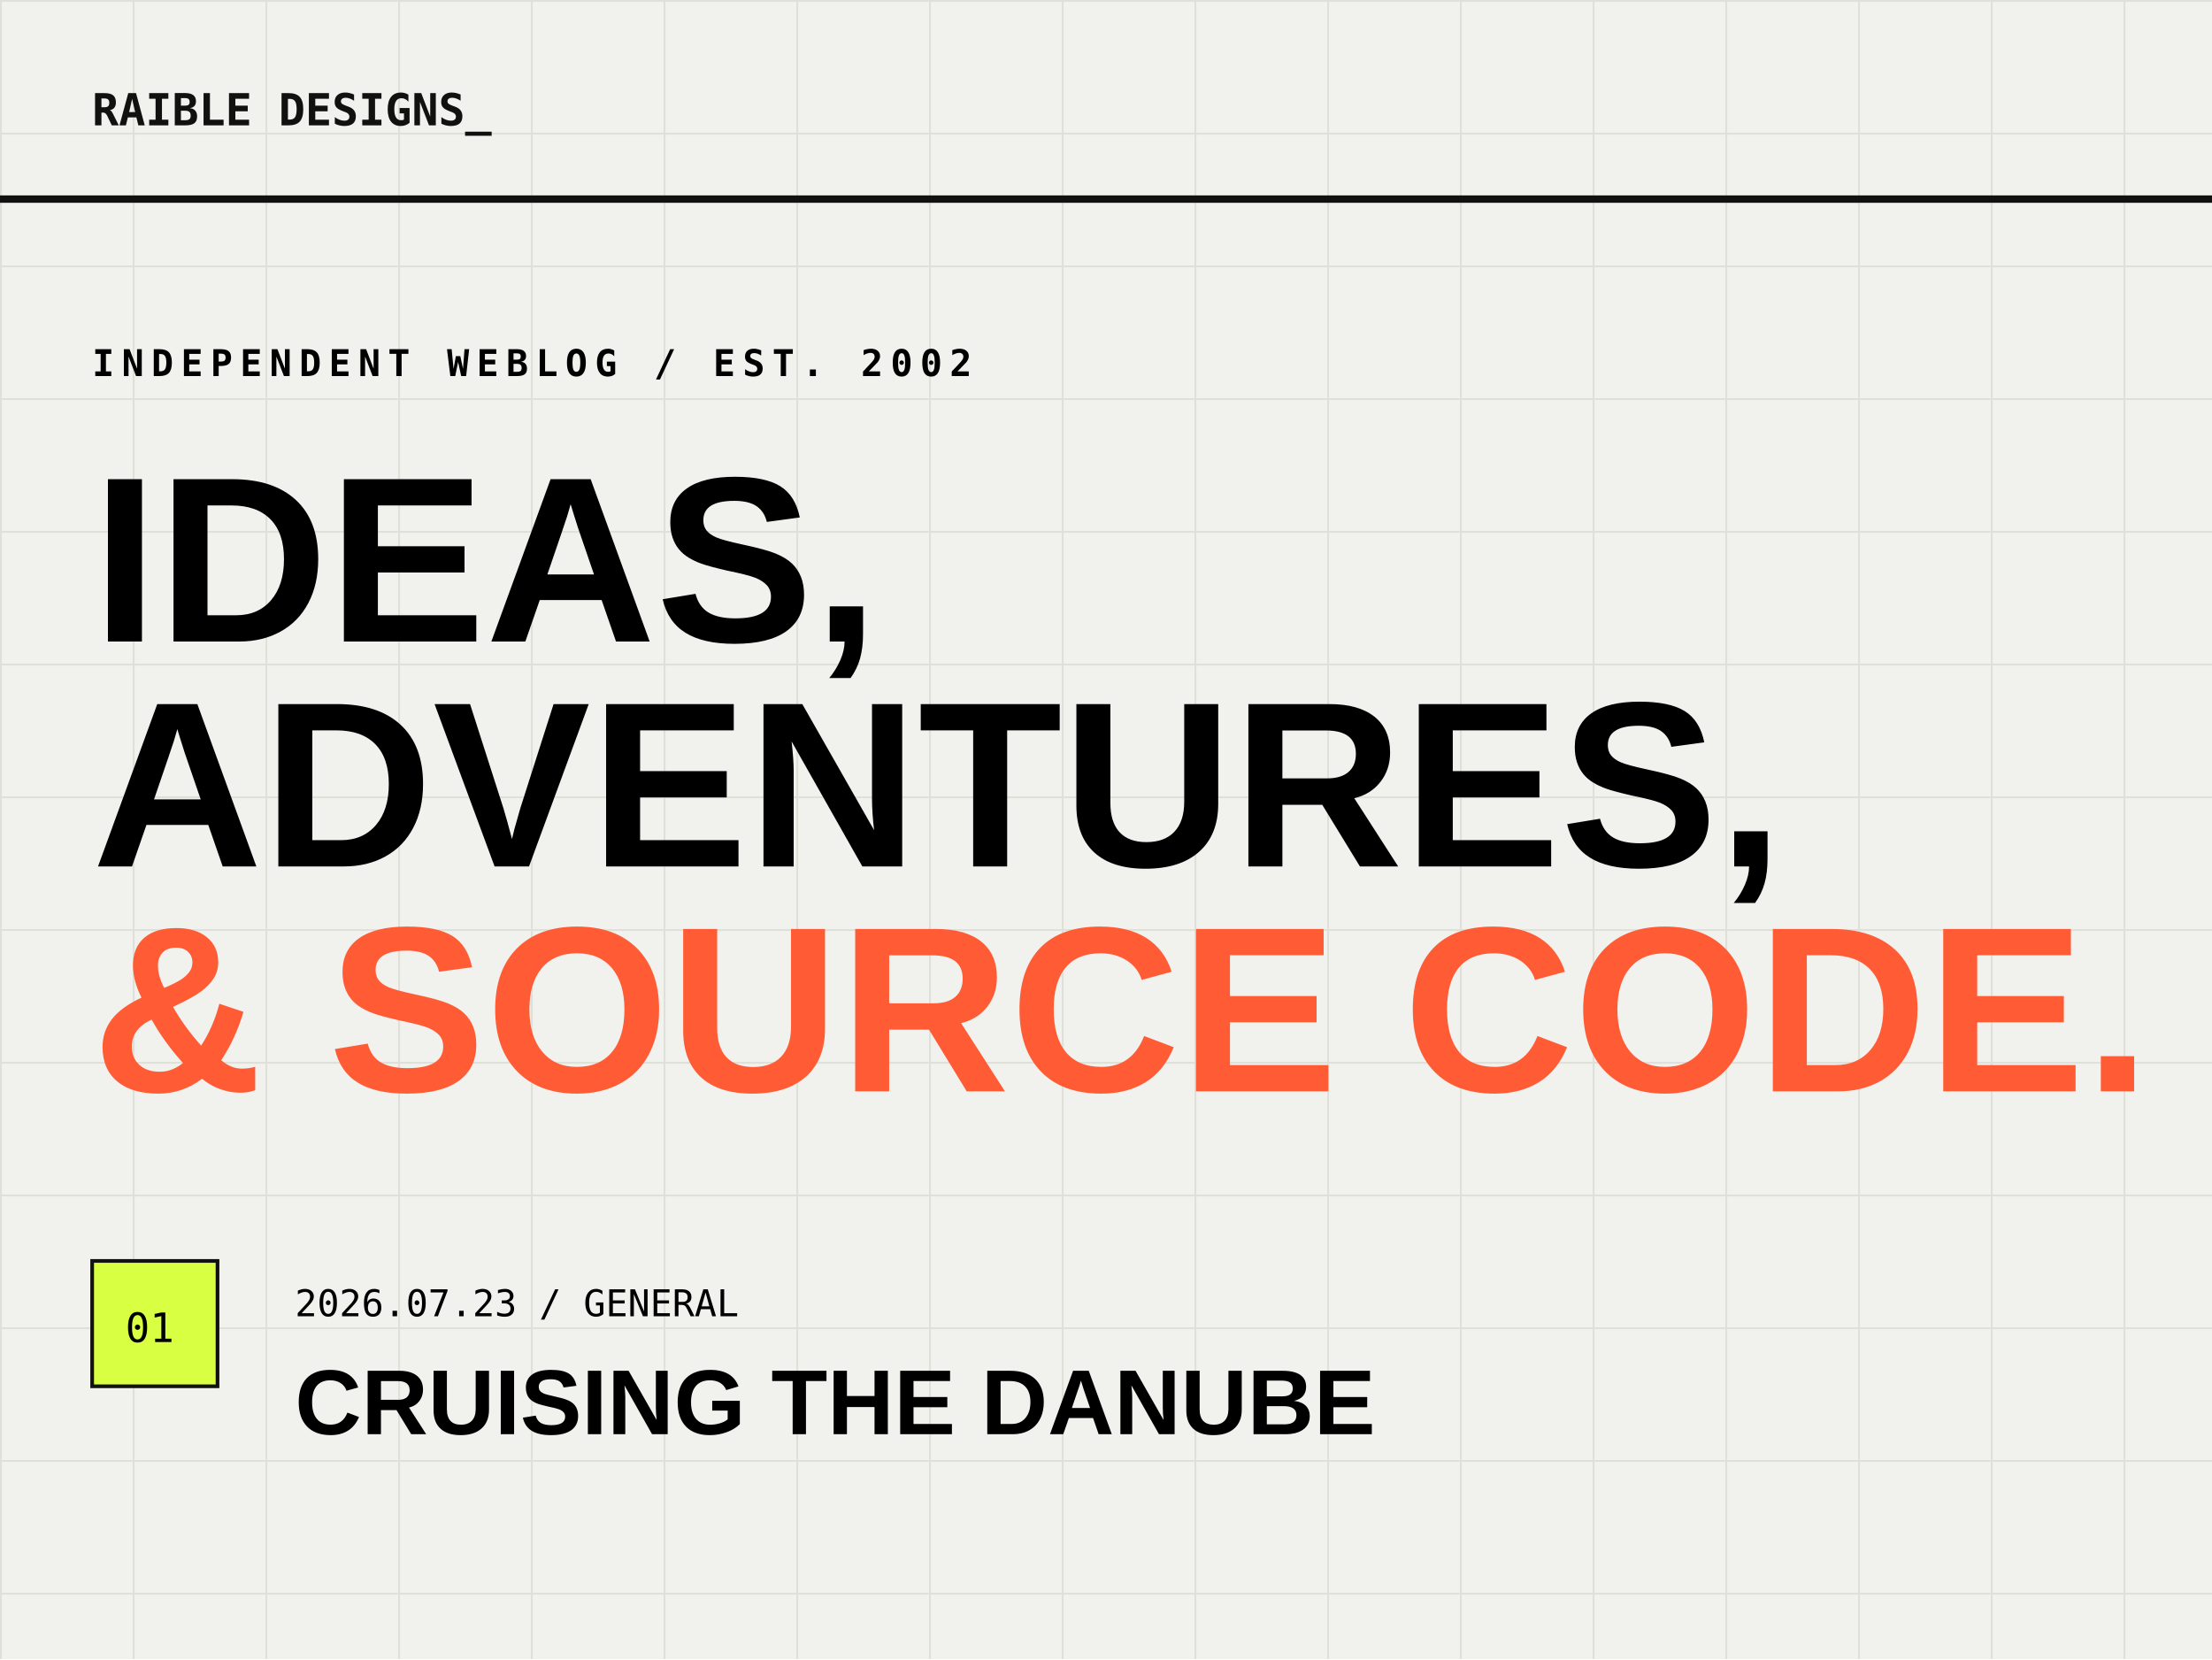
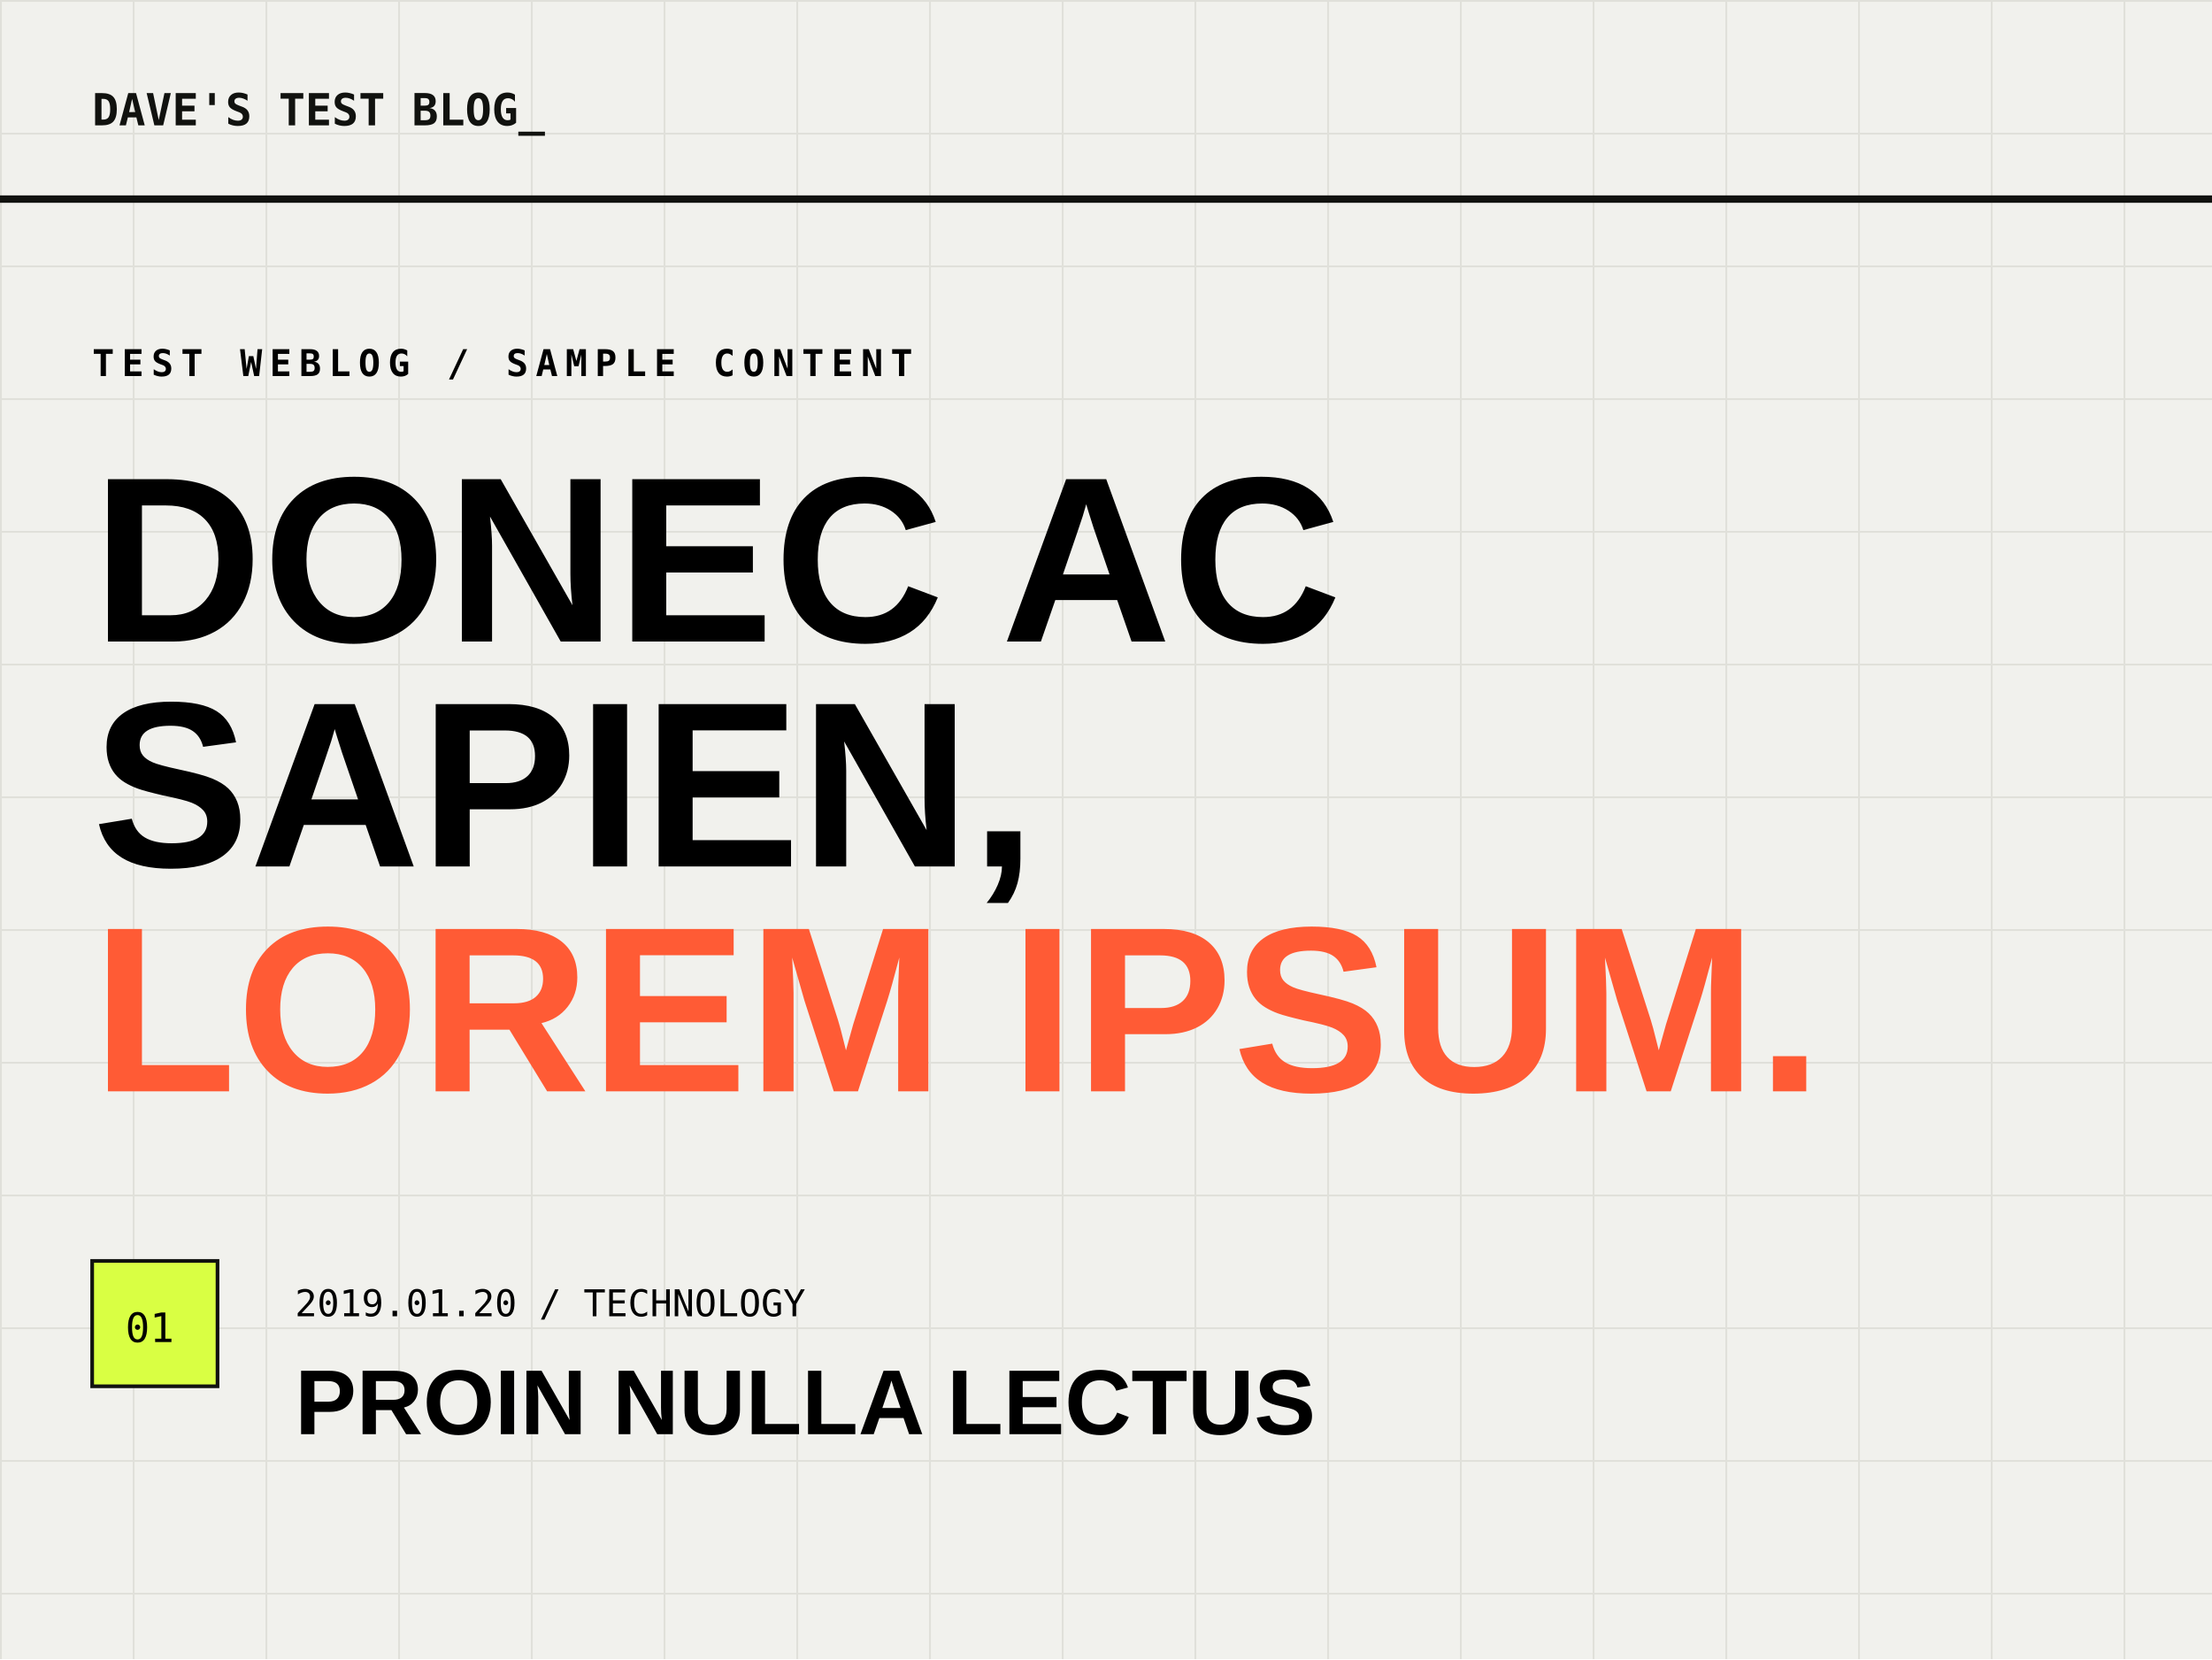
<svg xmlns="http://www.w3.org/2000/svg" width="600" height="450">
  <defs>
    <pattern id="g" width="36" height="36" patternUnits="userSpaceOnUse">
      <path d="M36 0H0v36" fill="none" stroke="#cfd0c8" />
    </pattern>
  </defs>
  <rect width="600" height="450" fill="#f1f1ed" />
  <rect width="600" height="450" fill="url(#g)" opacity=".5" />
  <path d="M0 54h600" stroke="#11120f" stroke-width="2" />
-   <text x="25" y="34" font-family="monospace" font-weight="bold" fill="#11120f">RAIBLE DESIGNS_</text>
-   <text x="25" y="102" font-family="monospace" font-size="10" font-weight="bold" letter-spacing="2">INDEPENDENT WEBLOG / EST. 2002</text>
-   <text x="25" y="174" font-family="Arial" font-size="64" font-weight="900">IDEAS,</text>
-   <text x="25" y="235" font-family="Arial" font-size="64" font-weight="900">ADVENTURES,</text>
-   <text x="25" y="296" font-family="Arial" font-size="64" font-weight="900" fill="#ff5b35">&amp; SOURCE CODE.</text>
+   <text x="25" y="34" font-family="monospace" font-weight="bold" fill="#11120f">DAVE'S TEST BLOG_</text>
+   <text x="25" y="102" font-family="monospace" font-size="10" font-weight="bold" letter-spacing="2">TEST WEBLOG / SAMPLE CONTENT</text>
+   <text x="25" y="174" font-family="Arial" font-size="64" font-weight="900">DONEC AC</text>
+   <text x="25" y="235" font-family="Arial" font-size="64" font-weight="900">SAPIEN,</text>
+   <text x="25" y="296" font-family="Arial" font-size="64" font-weight="900" fill="#ff5b35">LOREM IPSUM.</text>
  <rect x="25" y="342" width="34" height="34" fill="#d9ff43" stroke="#11120f" />
  <text x="34" y="364" font-family="monospace" font-size="11">01</text>
-   <text x="80" y="357" font-family="monospace" font-size="10">2026.07.23 / GENERAL</text>
-   <text x="80" y="389" font-family="Arial" font-size="25" font-weight="bold">CRUISING THE DANUBE</text>
+   <text x="80" y="357" font-family="monospace" font-size="10">2019.01.20 / TECHNOLOGY</text>
+   <text x="80" y="389" font-family="Arial" font-size="25" font-weight="bold">PROIN NULLA LECTUS</text>
</svg>
